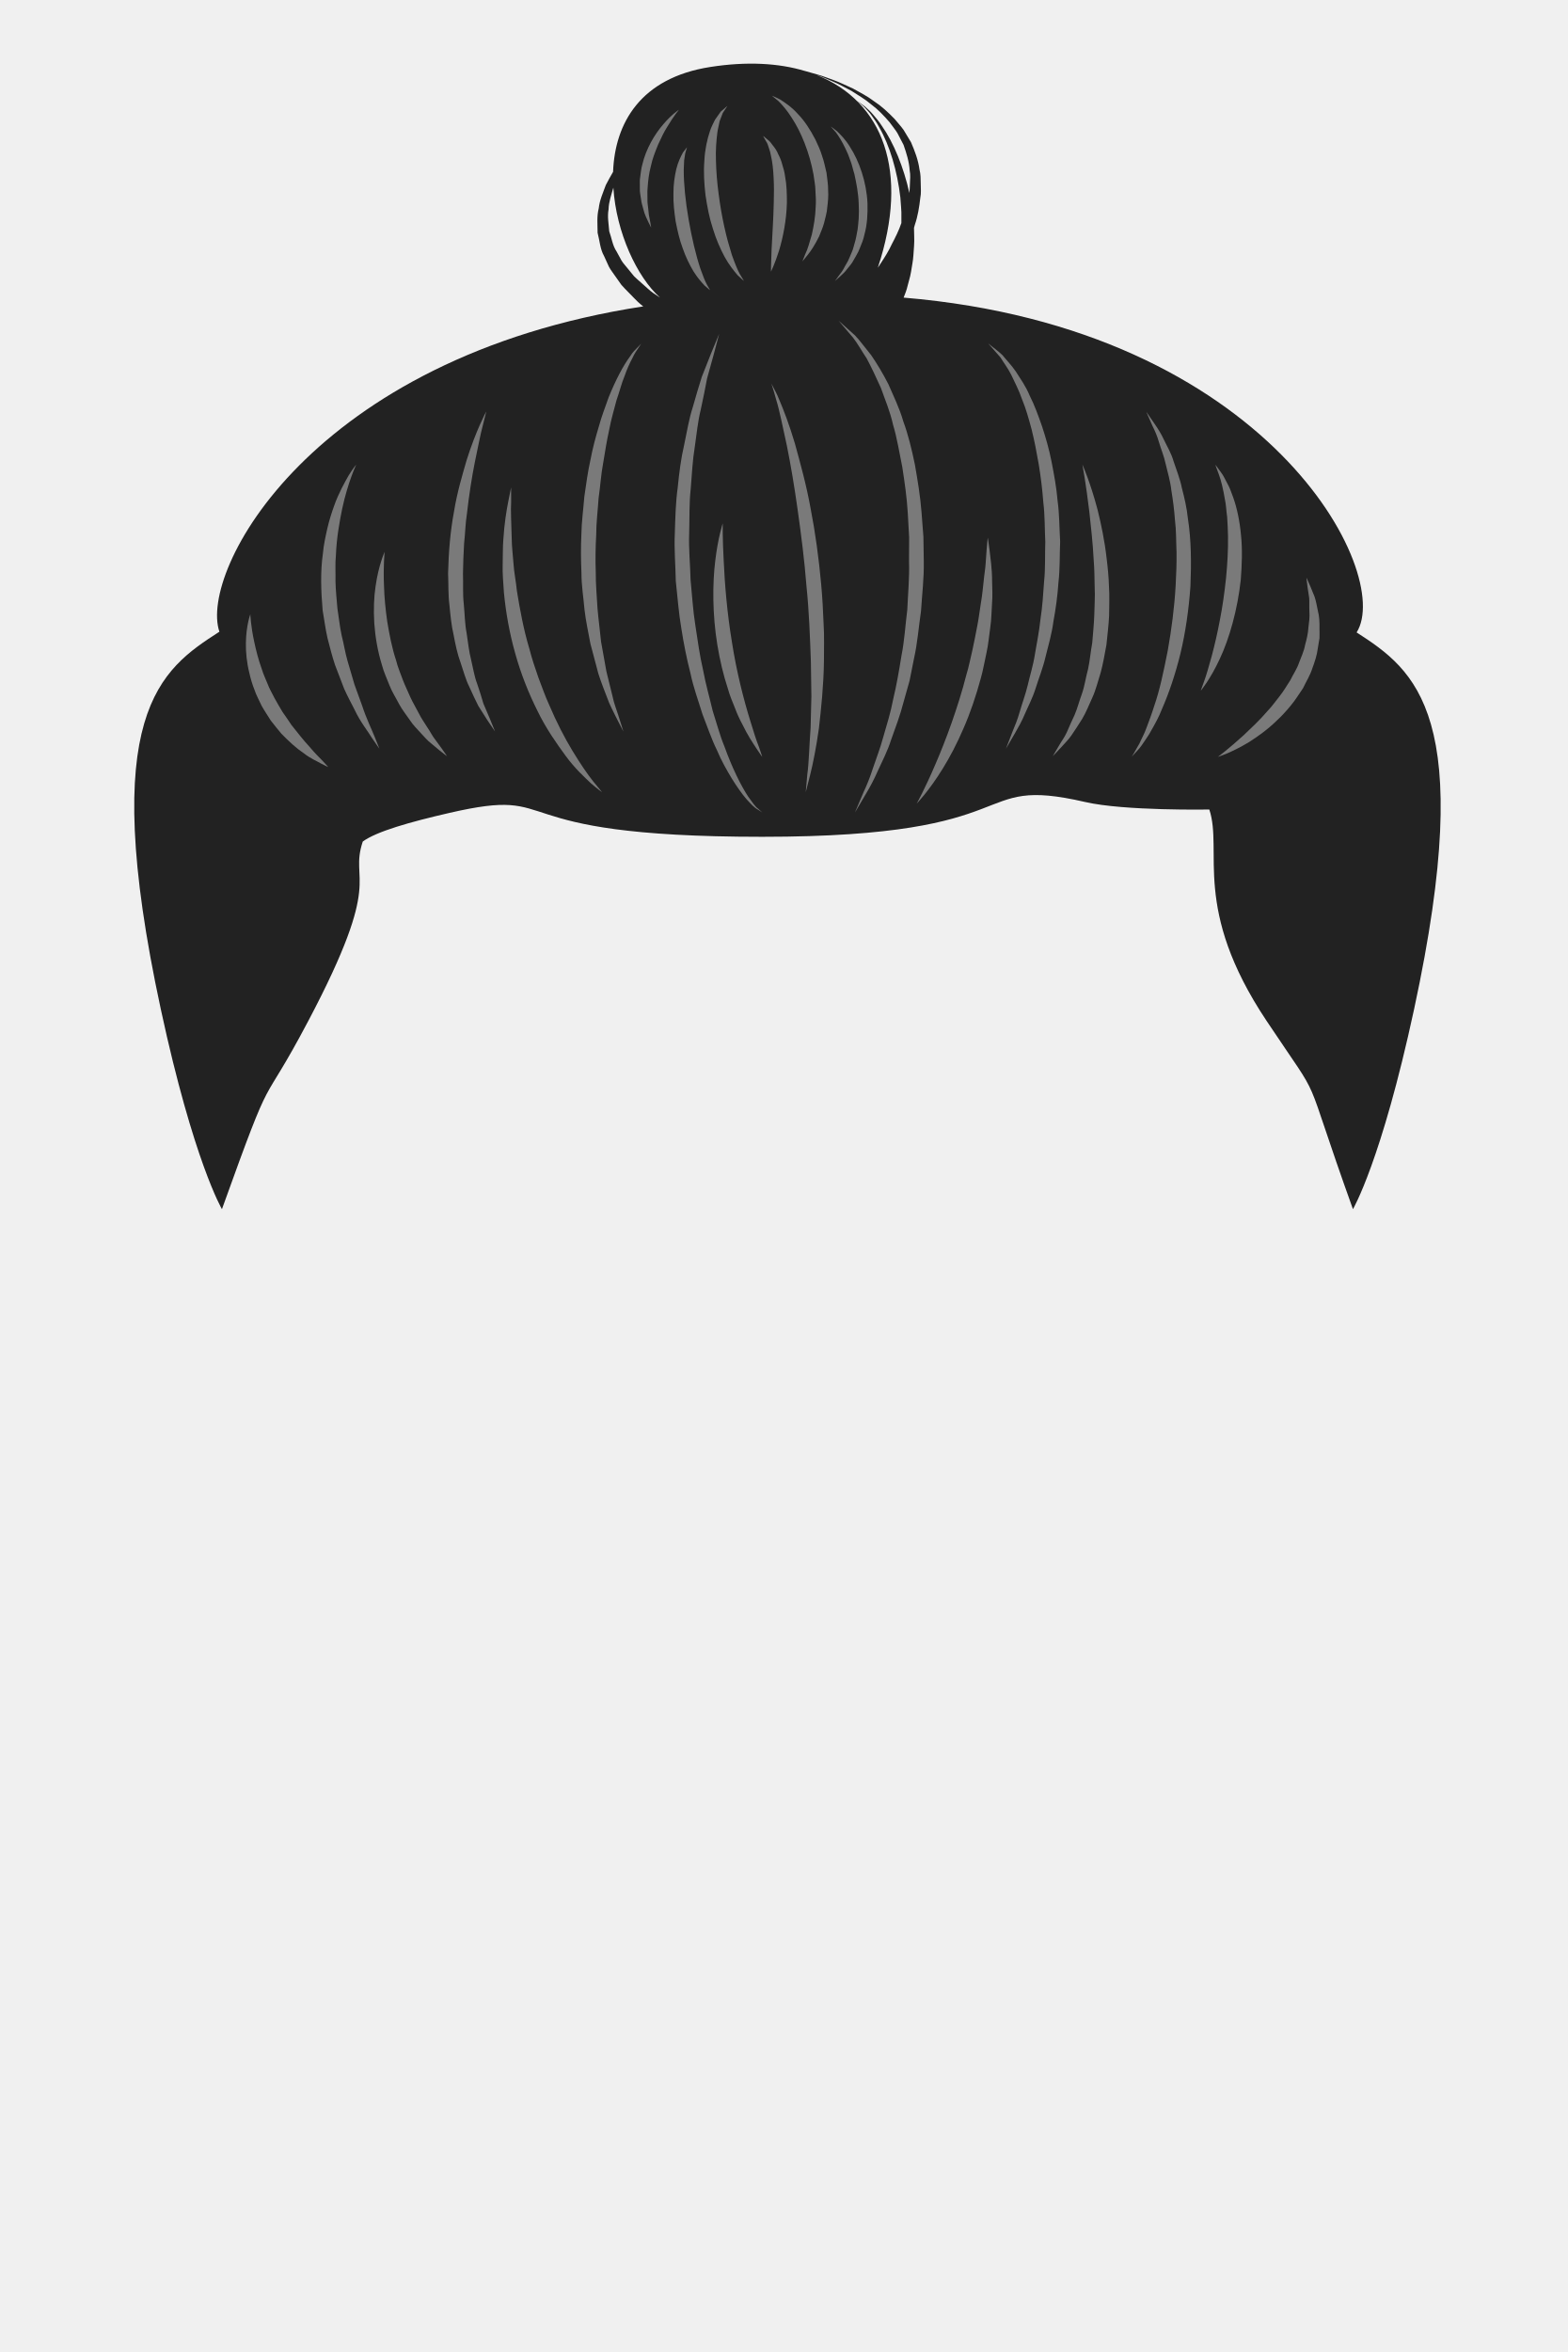
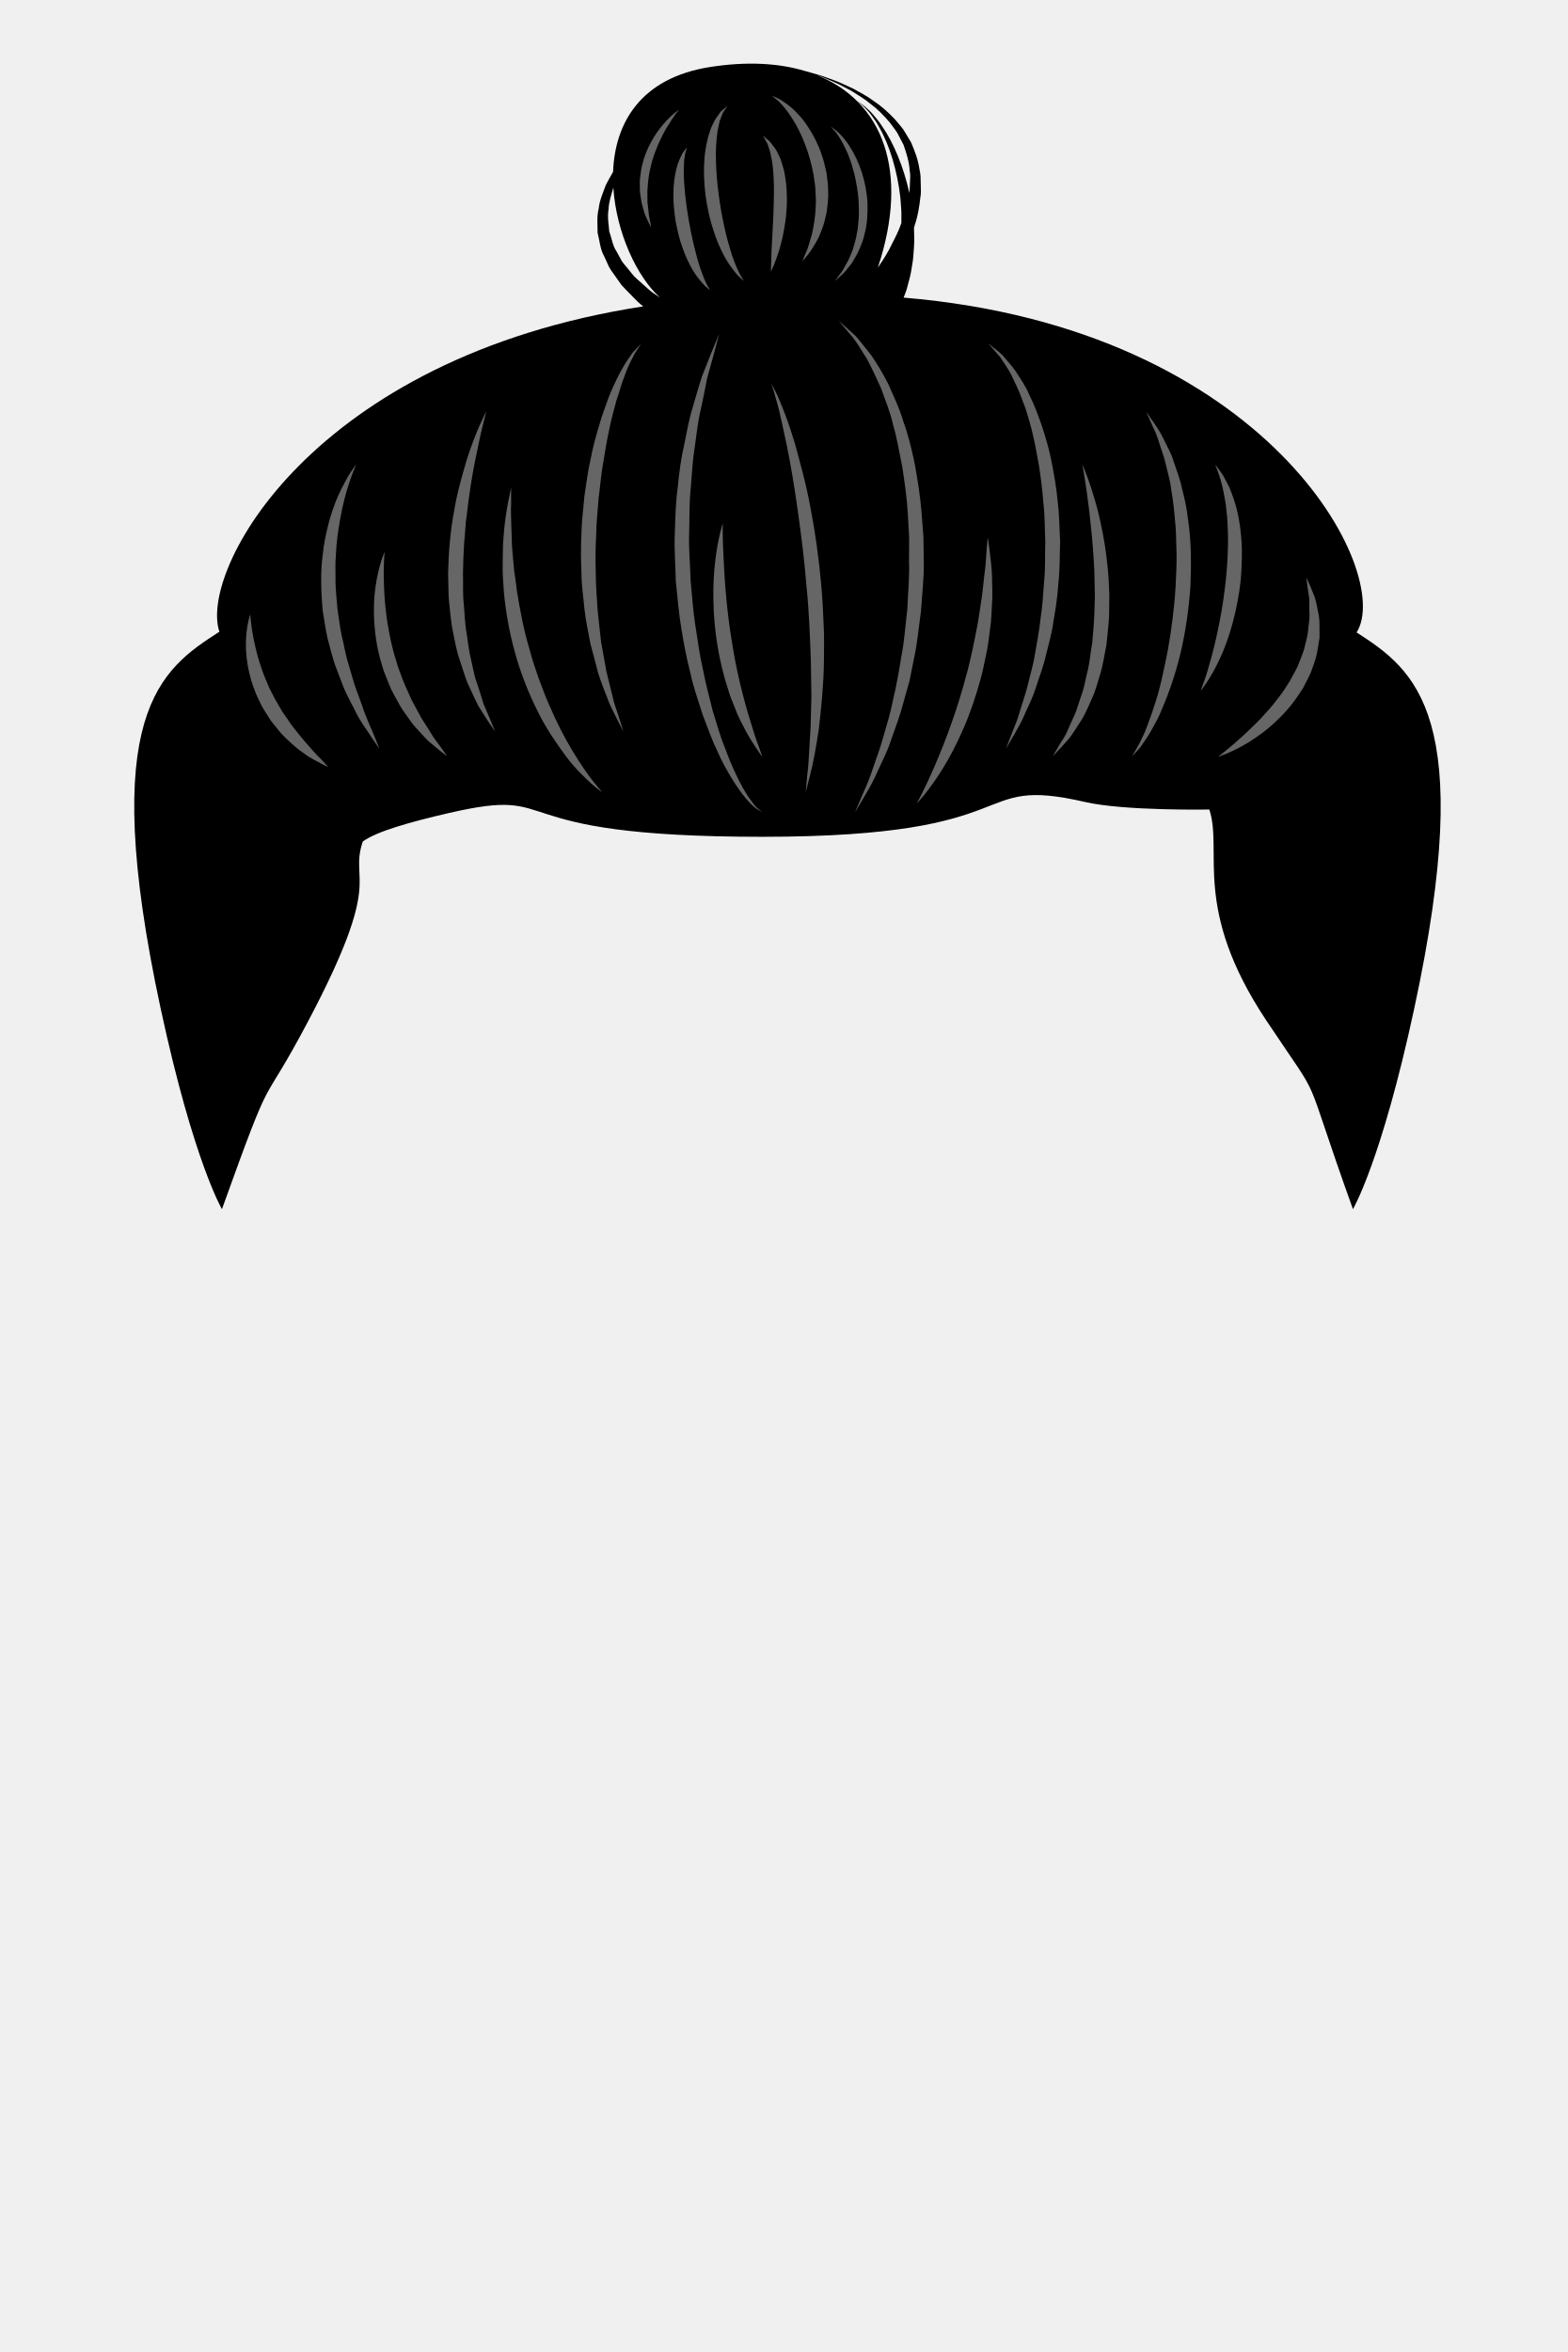
<svg xmlns="http://www.w3.org/2000/svg" id="Layer_1" version="1.1" viewBox="0 0 400 600">
  <defs>
    <style>
      .st0 {
        fill: #fff;
      }

      .st1 {
        opacity: .4;
      }

      .st2 {
-         fill: #222;
+         fill: $[hairColor];
      }
    </style>
  </defs>
  <g id="hair_6">
    <path id="hair" class="st2" d="M346.16,161.31c9.43-14.94-22.31-77.58-115.6-85.39.03-.08.06-.16.1-.25.29-.75.67-1.65.91-2.73.25-1.07.67-2.26.88-3.58.18-1.33.53-2.75.61-4.27.09-1.52.28-3.12.2-4.77,0-.72-.01-1.46-.05-2.2.07-.26.16-.52.22-.79.75-2.17,1.12-4.5,1.39-6.87.25-1.17.12-2.39.11-3.6-.03-1.21,0-2.42-.32-3.62-.32-2.43-1.21-4.74-2.17-6.97-.64-1.05-1.27-2.1-1.89-3.13-.7-.99-1.54-1.87-2.29-2.79-1.65-1.71-3.36-3.3-5.23-4.51-1.76-1.35-3.69-2.29-5.38-3.25-1.8-.8-3.4-1.61-4.92-2.15-1.52-.53-2.81-1.06-3.93-1.36-2.22-.64-3.49-1-3.49-1,0,0,.05.02.11.04-6.79-2.05-14.95-2.48-24.21-1.03-17.82,2.78-24.32,14.35-24.78,26.75-.65,1.08-1.24,2.21-1.85,3.36-.7,1.92-1.59,3.86-1.81,5.95-.53,2.05-.3,4.16-.29,6.24.53,2,.63,4.13,1.64,5.91.42.92.83,1.83,1.24,2.72.45.87,1.08,1.61,1.6,2.4.54.77,1.07,1.52,1.59,2.25.57.68,1.21,1.27,1.78,1.88,1.19,1.16,2.19,2.34,3.26,3.19.19.15.37.28.54.42-84.77,13.06-113.41,67.62-108.15,82.99-14.95,9.64-31.24,20.72-14.95,96.3,8.36,38.78,15.6,51.01,15.6,51.01,13.85-38.56,9.13-23.56,22.05-48.05,19.54-37.02,10.34-35.07,13.88-45.73,3.51-2.59,12.13-5.01,22.09-7.3,30.29-6.98,10.48,6.09,79.84,6.09s52.12-15.85,82.42-8.87c9.96,2.3,31.65,1.91,31.65,1.91,3.54,10.66-4.52,25.22,14.6,53.9,15.36,23.04,8.2,9.5,22.05,48.05,0,0,7.24-12.23,15.6-51.01,16.2-75.11.2-86.52-14.67-96.12ZM208.73,19.25c1.1.36,2.34.96,3.8,1.56,1.46.61,3,1.49,4.71,2.37,1.59,1.04,3.41,2.05,5.03,3.44,1.73,1.27,3.26,2.89,4.72,4.58.65.91,1.39,1.78,1.98,2.74.52.99,1.04,1.99,1.57,3.01.75,2.13,1.43,4.29,1.57,6.55.23,1.11.11,2.24.06,3.36-.05.8-.04,1.59-.14,2.37-1.46-6.56-4.01-12.83-7-17.08-.72-1.14-1.53-2.09-2.26-2.93-.68-.87-1.52-1.48-2.07-2.04-1.28-.99-2.1-1.48-2.1-1.48,0,0,.77.54,1.95,1.62.5.61,1.24,1.23,1.84,2.14.64.87,1.34,1.86,1.95,3.03,2.64,4.54,4.63,11.2,5.39,17.9.09,1.68.33,3.36.26,5.01.01.5,0,.99,0,1.49-.63,1.9-1.54,3.67-2.41,5.34-.83,1.81-1.86,3.43-2.85,4.92-.26.39-.51.78-.75,1.15,8.18-24.6,1.27-42.45-15.58-49.15.11.04.21.07.33.11ZM163.53,72.06c-.56-.51-1.2-1.02-1.76-1.6-.5-.62-1.02-1.26-1.56-1.91-.51-.67-1.15-1.31-1.61-2.05-.41-.76-.84-1.54-1.27-2.33-1.05-1.54-1.23-3.38-1.88-5.15-.13-1.84-.52-3.73-.17-5.62.04-1.89.71-3.71,1.22-5.53.72,11.43,6.04,22.82,11.91,28.05-.52-.35-1.09-.73-1.71-1.15-1.05-.72-1.99-1.72-3.17-2.71Z" />
    <g id="details">
      <g class="st1">
        <path class="st0" d="M194.5,207.27s-.41-.27-1.17-.77c-.83-.42-1.75-1.41-2.95-2.73-1.14-1.35-2.37-3.09-3.66-5.17-1.26-2.1-2.65-4.51-3.82-7.3-1.35-2.72-2.37-5.83-3.65-9.07-1.01-3.32-2.31-6.77-3.08-10.49-.95-3.68-1.72-7.53-2.33-11.48-.69-3.94-.95-8-1.41-12.03-.07-4.06-.44-8.12-.25-12.12.13-4,.21-7.93.74-11.71.38-3.79.83-7.43,1.63-10.83.72-3.4,1.23-6.65,2.17-9.54.81-2.92,1.62-5.56,2.35-7.9.9-2.27,1.69-4.26,2.33-5.89,1.34-3.23,2.1-5.08,2.1-5.08,0,0-.51,1.94-1.41,5.33-.47,1.68-1.03,3.72-1.68,6.06-.46,2.39-.97,5.09-1.62,7.99-.73,2.89-1.03,6.12-1.52,9.49-.56,3.36-.73,6.96-1.03,10.66-.42,3.69-.28,7.54-.4,11.43-.15,3.9.27,7.85.36,11.8.4,3.93.61,7.9,1.24,11.74.58,3.85,1.11,7.65,1.95,11.26.67,3.65,1.68,7.09,2.45,10.4,1.04,3.22,1.85,6.36,2.99,9.08,2.01,5.57,4.22,10.01,6.09,12.85,1,1.34,1.73,2.52,2.51,3.05.69.62,1.05.95,1.05.95Z" />
        <path class="st0" d="M184.4,133.52s-.06,3.89.26,9.61c.25,5.72.86,13.27,2.1,20.7,1.15,7.44,3.01,14.74,4.71,20.17.82,2.73,1.55,5.01,2.18,6.56.56,1.58.84,2.53.84,2.53,0,0-.57-.77-1.49-2.17-.92-1.41-2.28-3.41-3.53-6.04-.7-1.28-1.37-2.71-1.95-4.28-.62-1.55-1.33-3.18-1.81-4.95-1.15-3.48-2.05-7.3-2.68-11.16-1.27-7.74-1.25-15.63-.53-21.43.68-5.82,1.9-9.53,1.9-9.53Z" />
        <path class="st0" d="M163.6,87.67s-.22.33-.63.96c-.4.63-1.08,1.52-1.64,2.78-.65,1.21-1.34,2.71-1.98,4.55-.75,1.77-1.26,3.92-2.05,6.15-.59,2.31-1.35,4.77-1.85,7.46-.59,2.67-1.06,5.5-1.53,8.44-.57,2.92-.74,6.01-1.19,9.09-.2,3.12-.61,6.27-.61,9.45-.18,3.17-.22,6.34-.11,9.46-.02,3.13.28,6.18.44,9.15.25,2.96.65,5.8.91,8.53.48,2.69.94,5.23,1.36,7.57.57,2.32,1.09,4.44,1.56,6.33.38,1.92,1.06,3.48,1.46,4.82.84,2.69,1.33,4.22,1.33,4.22,0,0-.73-1.43-2.01-3.93-.58-1.28-1.47-2.77-2.11-4.63-.7-1.84-1.54-3.91-2.28-6.23-.62-2.36-1.3-4.92-2.02-7.62-.49-2.75-1.17-5.65-1.51-8.69-.26-3.05-.79-6.19-.78-9.41-.15-3.22-.17-6.48-.02-9.75.05-3.27.51-6.51.76-9.71.47-3.18.87-6.32,1.55-9.3.56-3.01,1.33-5.86,2.14-8.54.73-2.7,1.71-5.16,2.51-7.46,1.83-4.53,3.73-8.1,5.44-10.41.73-1.23,1.58-1.92,2.08-2.47.51-.53.79-.82.79-.82Z" />
        <path class="st0" d="M153.6,202.07s-1.07-.73-2.79-2.22c-1.66-1.57-4.11-3.8-6.46-7-2.33-3.19-5.04-7-7.22-11.52-2.24-4.47-4.24-9.47-5.67-14.65-1.47-5.16-2.4-10.48-2.88-15.49-.16-2.51-.4-4.94-.32-7.24.07-2.3,0-4.47.18-6.47.25-4,.8-7.29,1.25-9.57.46-2.27.72-3.57.72-3.57,0,0,0,1.33.01,3.65-.15,2.3.06,5.6.15,9.51.01,1.96.3,4.07.45,6.3.14,2.23.64,4.55.87,6.96.78,4.79,1.71,9.88,3.2,14.81.63,2.5,1.47,4.93,2.3,7.33.91,2.36,1.72,4.73,2.73,6.91,1.88,4.44,3.96,8.45,5.96,11.75,2.01,3.3,3.83,5.97,5.24,7.73,1.45,1.76,2.28,2.77,2.28,2.77Z" />
        <path class="st0" d="M124.06,105.04s-.32,1.28-.88,3.53c-.61,2.22-1.2,5.47-2.02,9.31-.77,3.85-1.48,8.38-2.03,13.23-.39,2.41-.42,4.94-.71,7.48-.14,2.55-.27,5.14-.29,7.73.09,2.58-.09,5.19.2,7.71.25,2.53.26,5.05.72,7.42.38,2.39.59,4.74,1.16,6.88.52,2.15.82,4.27,1.53,6.07.64,1.83,1.15,3.55,1.6,5.08.62,1.46,1.16,2.73,1.61,3.78.87,2.14,1.37,3.36,1.37,3.36,0,0-.73-1.09-2.02-2.99-.62-.98-1.37-2.17-2.24-3.53-.72-1.45-1.52-3.09-2.33-4.93-.92-1.8-1.44-3.92-2.2-6.1-.81-2.18-1.31-4.57-1.78-7.05-.58-2.47-.82-5.07-1.08-7.72-.34-2.64-.22-5.34-.34-8.04.13-5.38.57-10.75,1.5-15.69.8-4.96,2.15-9.45,3.26-13.27,2.41-7.62,4.95-12.27,4.95-12.27Z" />
        <path class="st0" d="M98.15,140.76s-.41,3.62-.16,8.92c.07,2.64.36,5.7.82,8.92.54,3.21,1.17,6.61,2.26,9.88.39,1.68,1.11,3.25,1.67,4.85.59,1.58,1.35,3.07,1.98,4.56.67,1.47,1.5,2.79,2.17,4.13.66,1.35,1.5,2.47,2.18,3.59.74,1.07,1.27,2.2,1.94,3.02.63.87,1.19,1.62,1.64,2.24.91,1.26,1.4,2.03,1.4,2.03,0,0-.72-.51-1.92-1.49-.6-.5-1.33-1.1-2.16-1.8-.88-.66-1.67-1.61-2.59-2.59-.9-1.01-1.98-2.03-2.82-3.35-.87-1.29-1.94-2.57-2.75-4.1-.77-1.53-1.78-3.03-2.43-4.73-.64-1.7-1.46-3.37-1.92-5.17-1.1-3.54-1.72-7.23-1.96-10.68-.21-3.46-.09-6.7.33-9.43.77-5.47,2.32-8.79,2.32-8.79Z" />
        <path class="st0" d="M90.88,118.56s-2.09,4.34-3.57,11.22c-.7,3.44-1.43,7.46-1.6,11.82-.23,2.17-.06,4.42-.11,6.7.05,2.28.3,4.59.49,6.9.37,2.29.59,4.61,1.07,6.84.57,2.21.9,4.45,1.51,6.55.62,2.1,1.22,4.13,1.78,6.06.69,1.89,1.34,3.68,1.94,5.34,1.1,3.37,2.42,6.01,3.19,7.94.78,1.94,1.22,3.05,1.22,3.05,0,0-.7-.95-1.86-2.67-1.06-1.78-3-4.1-4.52-7.37-.82-1.6-1.75-3.32-2.6-5.21-.74-1.94-1.53-3.99-2.34-6.11-.72-2.15-1.3-4.45-1.9-6.77-.55-2.34-.83-4.78-1.26-7.19-.42-4.88-.59-9.82.06-14.38.2-2.29.69-4.46,1.15-6.51.47-2.04,1.08-3.93,1.69-5.64,1.21-3.44,2.74-6.06,3.76-7.88,1.1-1.78,1.88-2.68,1.88-2.68Z" />
        <path class="st0" d="M63.87,156.69s.1,2.98,1.02,7.14c.44,2.08,1.04,4.45,1.92,6.9.38,1.24.94,2.46,1.46,3.71.46,1.28,1.2,2.45,1.79,3.68.64,1.21,1.37,2.37,2.05,3.54.81,1.08,1.51,2.22,2.25,3.28,1.61,2.02,3.1,3.95,4.54,5.48,1.35,1.63,2.63,2.87,3.5,3.77.87.91,1.34,1.48,1.34,1.48,0,0-.66-.28-1.77-.86-1.07-.64-2.79-1.32-4.49-2.68-1.83-1.21-3.72-2.95-5.66-4.94-.88-1.08-1.83-2.17-2.71-3.35-.78-1.25-1.63-2.5-2.36-3.81-.62-1.38-1.38-2.69-1.84-4.12-.56-1.38-.96-2.8-1.28-4.19-.69-2.76-.93-5.42-.89-7.68.06-4.54,1.14-7.36,1.14-7.36Z" />
        <path class="st0" d="M196.75,97.73s.19.37.55,1.05c.34.69.92,1.66,1.45,3.02,1.16,2.68,2.65,6.55,4.07,11.34,1.31,4.81,2.91,10.43,4.01,16.58,1.2,6.13,2.1,12.75,2.7,19.4.3,3.33.49,6.66.61,9.95.22,3.28.07,6.53.09,9.66-.09,6.27-.72,12.09-1.28,17.06-.7,4.96-1.52,9.04-2.23,11.86-.72,2.81-1.13,4.42-1.13,4.42,0,0,.15-1.65.4-4.55.41-2.86.48-7.02.84-11.93.06-2.47.13-5.14.2-7.97-.04-2.82-.08-5.8-.13-8.88-.23-6.15-.45-12.72-1.13-19.26-.51-6.55-1.35-13.07-2.21-19.17-.85-6.11-1.81-11.78-2.79-16.62-1.07-4.8-1.84-8.88-2.69-11.61-.76-2.79-1.31-4.36-1.31-4.36Z" />
        <path class="st0" d="M213.94,81.78s1.52,1.37,4.19,3.76c1.25,1.28,2.54,3.1,4.17,5.09,1.44,2.1,2.94,4.58,4.38,7.39,1.23,2.9,2.8,5.98,3.8,9.48,1.26,3.42,2.16,7.15,2.96,11.04.68,3.9,1.37,7.96,1.69,12.11.16,2.08.32,4.17.48,6.28l.1,6.34c.07,4.24-.45,8.45-.71,12.6-.6,4.11-.91,8.21-1.78,12.07-.39,1.94-.77,3.84-1.14,5.71-.52,1.83-1.02,3.62-1.51,5.36-.89,3.51-2.13,6.69-3.18,9.66-.95,3-2.31,5.56-3.36,7.87-1.02,2.33-2.07,4.28-3.01,5.84-1.84,3.12-2.89,4.91-2.89,4.91,0,0,.81-1.91,2.23-5.26.77-1.63,1.61-3.66,2.38-6.07.79-2.4,1.85-5.02,2.65-8.02.86-2.98,1.87-6.16,2.53-9.66.83-3.45,1.47-7.12,2.08-10.94.77-3.79.99-7.79,1.5-11.81.17-4.05.58-8.16.44-12.28l.03-6.17c-.12-2.05-.23-4.08-.34-6.1-.23-4.04-.82-7.99-1.4-11.79-.77-3.76-1.34-7.45-2.36-10.82-.76-3.46-2.09-6.5-3.1-9.4-1.26-2.77-2.45-5.34-3.62-7.51-1.35-2.04-2.41-3.96-3.52-5.36-2.34-2.74-3.67-4.3-3.67-4.3Z" />
        <path class="st0" d="M233.89,205.02s2.18-3.92,4.77-10.03c1.32-3.04,2.75-6.62,4.12-10.51,1.37-3.89,2.71-8.07,3.79-12.33.66-2.1,1.04-4.27,1.56-6.37.48-2.11.84-4.22,1.25-6.24.4-2.03.61-4.02.93-5.9.33-1.88.47-3.67.67-5.33.14-1.66.43-3.18.51-4.54.1-1.36.18-2.55.25-3.53.15-1.96.29-3.1.29-3.1,0,0,.19,1.11.44,3.07.22,1.96.67,4.78.67,8.19.04,1.7.14,3.56-.02,5.51-.14,1.95-.13,4.03-.45,6.14-.32,2.11-.47,4.33-.97,6.51-.5,2.18-.85,4.45-1.49,6.63-1.2,4.39-2.65,8.71-4.36,12.6-1.67,3.9-3.52,7.41-5.3,10.27-3.54,5.76-6.67,8.96-6.67,8.96Z" />
        <path class="st0" d="M252.22,87.67s.33.26.94.75c.6.51,1.56,1.15,2.62,2.18.92,1.16,2.26,2.48,3.44,4.22,1.11,1.77,2.54,3.72,3.52,6.14,1.19,2.32,2.15,4.98,3.14,7.8.93,2.83,1.82,5.88,2.44,9.08.62,3.2,1.25,6.52,1.53,9.95.47,3.4.44,6.89.65,10.37-.15,3.48-.03,6.97-.43,10.38-.23,3.42-.69,6.76-1.28,9.96-.42,3.23-1.33,6.26-2.04,9.15-.68,2.9-1.76,5.52-2.52,7.98-.77,2.47-1.91,4.58-2.73,6.5-.8,1.93-1.73,3.5-2.47,4.81-1.5,2.58-2.36,4.05-2.36,4.05,0,0,.62-1.59,1.69-4.38.56-1.38,1.27-3.03,1.83-5.03.56-2,1.39-4.17,2-6.63.56-2.48,1.41-5.09,1.86-7.97.48-2.87,1.1-5.86,1.43-9.01.48-3.13.71-6.39.93-9.7.35-3.3.18-6.69.3-10.05-.17-3.36-.09-6.75-.5-10.04-.25-3.31-.65-6.54-1.16-9.66-.53-3.1-1.12-6.1-1.81-8.9-.75-2.78-1.48-5.42-2.45-7.73-.81-2.4-1.91-4.39-2.76-6.26-.92-1.81-1.99-3.18-2.76-4.45-1.92-2.23-3.07-3.49-3.07-3.49Z" />
        <path class="st0" d="M276.2,118.56s2.01,4.46,3.88,11.59c.88,3.57,1.78,7.8,2.29,12.4.29,2.3.52,4.69.59,7.13.18,2.43.03,4.92.03,7.41-.12,2.48-.44,4.96-.68,7.4-.45,2.42-.85,4.81-1.46,7.06-.71,2.23-1.23,4.44-2.13,6.39-.89,1.95-1.63,3.83-2.58,5.42-.98,1.58-1.92,2.99-2.75,4.22-.84,1.22-1.82,2.11-2.5,2.92-1.43,1.56-2.27,2.4-2.27,2.4,0,0,.62-1.04,1.69-2.87.52-.92,1.3-1.91,1.9-3.24.58-1.34,1.23-2.85,1.99-4.44.7-1.62,1.17-3.52,1.87-5.41.68-1.91.95-4.07,1.54-6.2.49-2.16.65-4.47,1.08-6.76.18-2.33.44-4.69.52-7.07.04-2.38.23-4.76.1-7.12-.05-2.35-.06-4.67-.25-6.92-.23-4.49-.72-8.68-1.11-12.29-.86-7.2-1.76-12.02-1.76-12.02Z" />
        <path class="st0" d="M288.74,193.09s.78-1.22,1.99-3.42c.5-1.16,1.25-2.42,1.83-4.08.61-1.63,1.31-3.45,1.94-5.49,1.41-4.03,2.43-8.93,3.46-14.16.94-5.25,1.69-10.9,2.01-16.57.15-2.83.27-5.68.23-8.47-.13-2.79-.06-5.55-.4-8.18-.19-2.66-.52-5.2-.92-7.6-.27-2.44-.96-4.63-1.44-6.71-.44-2.1-1.23-3.88-1.71-5.56-.48-1.69-1.1-3.06-1.66-4.18-1.02-2.31-1.6-3.63-1.6-3.63,0,0,.82,1.18,2.24,3.25.72,1.04,1.56,2.34,2.3,3.95.75,1.6,1.84,3.34,2.44,5.46.68,2.09,1.61,4.31,2.11,6.8.64,2.45,1.26,5.06,1.54,7.82.86,5.48.89,11.41.64,17.29-.42,5.88-1.25,11.72-2.54,17.07-1.3,5.35-2.97,10.21-4.73,14.22-.79,2.04-1.79,3.8-2.66,5.34-.82,1.57-1.82,2.81-2.49,3.87-.71,1.04-1.46,1.68-1.89,2.2-.45.49-.69.76-.69.76Z" />
        <path class="st0" d="M310.11,118.56s.58.74,1.52,2.07c.51.64.91,1.57,1.48,2.61.6,1.04,1.06,2.27,1.54,3.64.98,2.73,1.67,6.07,2,9.68.38,3.61.23,7.47-.06,11.31-.82,7.65-2.93,15.08-5.37,20.23-2.4,5.2-4.83,8.09-4.83,8.09,0,0,.29-.92.86-2.44.57-1.53,1.2-3.78,1.94-6.44.71-2.68,1.45-5.81,2.08-9.2.67-3.38,1.17-7.01,1.56-10.65.35-3.64.56-7.29.5-10.7-.02-1.71-.13-3.35-.22-4.92-.24-1.53-.25-3.05-.56-4.37-.45-2.72-.98-4.89-1.56-6.45-.59-1.54-.88-2.44-.88-2.44Z" />
        <path class="st0" d="M310.75,193.09s2.81-2.1,6.59-5.55c1.86-1.77,4.04-3.78,6.09-6.18,1.1-1.13,2.03-2.47,3.06-3.75,1.03-1.28,1.85-2.73,2.76-4.12.71-1.49,1.69-2.86,2.2-4.41.56-1.53,1.28-2.97,1.54-4.52.42-1.5.77-2.97.85-4.42.18-1.43.37-2.8.26-4.08-.07-1.27.02-2.48-.06-3.53-.16-1.05-.29-1.97-.41-2.72-.21-1.53-.29-2.45-.29-2.45,0,0,.39.78,1,2.23.3.73.66,1.62,1.08,2.64.35,1.04.57,2.28.85,3.64.36,1.35.43,2.85.4,4.45,0,.8.04,1.63,0,2.47-.14.83-.28,1.68-.42,2.55-.21,1.76-.78,3.48-1.42,5.2-.55,1.77-1.57,3.32-2.35,5.01-1.04,1.51-2,3.09-3.15,4.45-1.13,1.38-2.31,2.68-3.55,3.81-2.4,2.36-4.95,4.13-7.17,5.55-4.52,2.72-7.86,3.72-7.86,3.72Z" />
      </g>
      <g class="st1">
        <path class="st0" d="M185.59,27.03s-.4.66-1.16,1.77c-.23.58-.5,1.29-.81,2.1-.15.88-.43,1.81-.58,2.87-.27,2.12-.47,4.61-.36,7.29.06,2.68.29,5.54.68,8.39.36,2.85.85,5.7,1.44,8.34.56,2.65,1.27,5.08,1.92,7.18.73,2.06,1.4,3.77,2.03,4.92.69,1.1,1.07,1.79,1.07,1.79,0,0-.6-.51-1.63-1.49-.89-1.05-2.16-2.59-3.28-4.63-1.09-2.03-2.19-4.49-3-7.19-.9-2.69-1.46-5.64-1.9-8.59-.34-2.97-.52-5.95-.29-8.76.13-2.8.7-5.42,1.43-7.59.34-1.09.9-2.05,1.29-2.89.56-.8,1.06-1.5,1.46-2.07,1.04-.92,1.67-1.43,1.67-1.43Z" />
        <path class="st0" d="M194.71,34.67s.5.38,1.3,1.07c.43.32.8.84,1.25,1.45.49.6.98,1.32,1.3,2.13.42.8.8,1.69,1.04,2.66.32.96.58,1.98.72,3.05.41,2.13.46,4.41.46,6.67-.11,4.54-1.02,8.99-2.01,12.25-1.01,3.26-2.06,5.35-2.06,5.35,0,0,.03-2.27.16-5.59.14-3.33.48-7.72.56-12.07.07-2.17.07-4.35-.04-6.36-.1-2.02-.29-3.9-.66-5.46-.14-.82-.33-1.5-.56-2.11-.2-.62-.37-1.2-.68-1.62-.52-.88-.77-1.4-.77-1.4Z" />
        <path class="st0" d="M196.93,24.4s.78.3,2.06.94c1.2.77,3,1.94,4.57,3.72,1.69,1.72,3.19,4.02,4.51,6.59.6,1.3,1.25,2.64,1.67,4.08.53,1.41.77,2.89,1.15,4.36.15,1.49.44,2.98.41,4.46.1,1.48-.04,2.93-.22,4.33-.07,1.4-.54,2.73-.81,3.98-.33,1.25-.87,2.39-1.27,3.44-1.02,2.06-2.04,3.68-2.92,4.73-.84,1.07-1.35,1.64-1.35,1.64,0,0,.26-.71.76-1.9.61-1.15,1.04-2.93,1.66-4.96.46-2.09.91-4.51.98-7.13.09-1.31.03-2.66-.07-4.03,0-1.37-.33-2.75-.49-4.13-1-5.51-3.15-10.87-5.59-14.53-1.18-1.87-2.4-3.26-3.36-4.2-1.07-.89-1.68-1.39-1.68-1.39Z" />
        <path class="st0" d="M211.98,32.28s.61.41,1.61,1.21c.9.89,2.23,2.2,3.3,4.01,2.3,3.56,4.2,8.86,4.45,14.33.08,2.72-.07,5.47-.77,7.97-.25,1.27-.73,2.44-1.2,3.54-.39,1.12-1.08,2.09-1.56,3.01-.46.94-1.21,1.66-1.72,2.35-.51.7-1.09,1.22-1.56,1.65-.94.85-1.48,1.33-1.48,1.33,0,0,.41-.57,1.13-1.56.37-.48.83-1.05,1.2-1.8.36-.74.93-1.5,1.29-2.43.35-.93.9-1.88,1.15-2.98.33-1.08.63-2.22.82-3.42.29-1.19.32-2.45.46-3.71.07-1.27.08-2.57,0-3.86-.08-2.59-.58-5.16-1.11-7.56-.38-1.17-.59-2.35-1.02-3.41-.36-1.08-.77-2.08-1.22-2.98-.85-1.82-1.75-3.26-2.48-4.22-.82-.93-1.29-1.46-1.29-1.46Z" />
        <path class="st0" d="M175.3,37.53s-.15.59-.47,1.61c-.08.5-.17,1.11-.27,1.8-.03.71-.06,1.51-.1,2.38-.02,3.48.44,8.11,1.25,12.71.79,4.6,1.87,9.16,3,12.52.6,1.66,1.12,3.06,1.63,4,.54.91.84,1.48.84,1.48,0,0-.51-.39-1.39-1.17-.77-.83-1.88-2.05-2.87-3.68-.97-1.63-1.95-3.6-2.7-5.78-.83-2.17-1.36-4.55-1.83-6.94-.35-2.4-.63-4.82-.56-7.11-.01-2.28.31-4.42.73-6.21.42-1.79,1.17-3.26,1.69-4.22.65-.89,1.07-1.38,1.07-1.38Z" />
        <path class="st0" d="M173.24,27.98s-1.38,1.66-2.95,4.31c-.85,1.29-1.59,2.91-2.38,4.61-.69,1.74-1.46,3.58-1.84,5.5-.52,1.9-.72,3.84-.84,5.67-.1.91,0,1.8-.03,2.65-.04.85.09,1.64.18,2.38.12.73.1,1.43.24,2.03.12.6.22,1.13.3,1.56.14.88.23,1.38.23,1.38,0,0-.23-.46-.65-1.28-.37-.83-1.03-1.99-1.37-3.51-.2-.75-.47-1.56-.56-2.44-.1-.88-.37-1.81-.31-2.78.04-.97-.1-1.98.1-2.99.14-1.01.24-2.05.52-3.06.95-4.09,3.21-7.83,5.35-10.29,2.1-2.5,4.02-3.74,4.02-3.74Z" />
      </g>
    </g>
  </g>
</svg>
